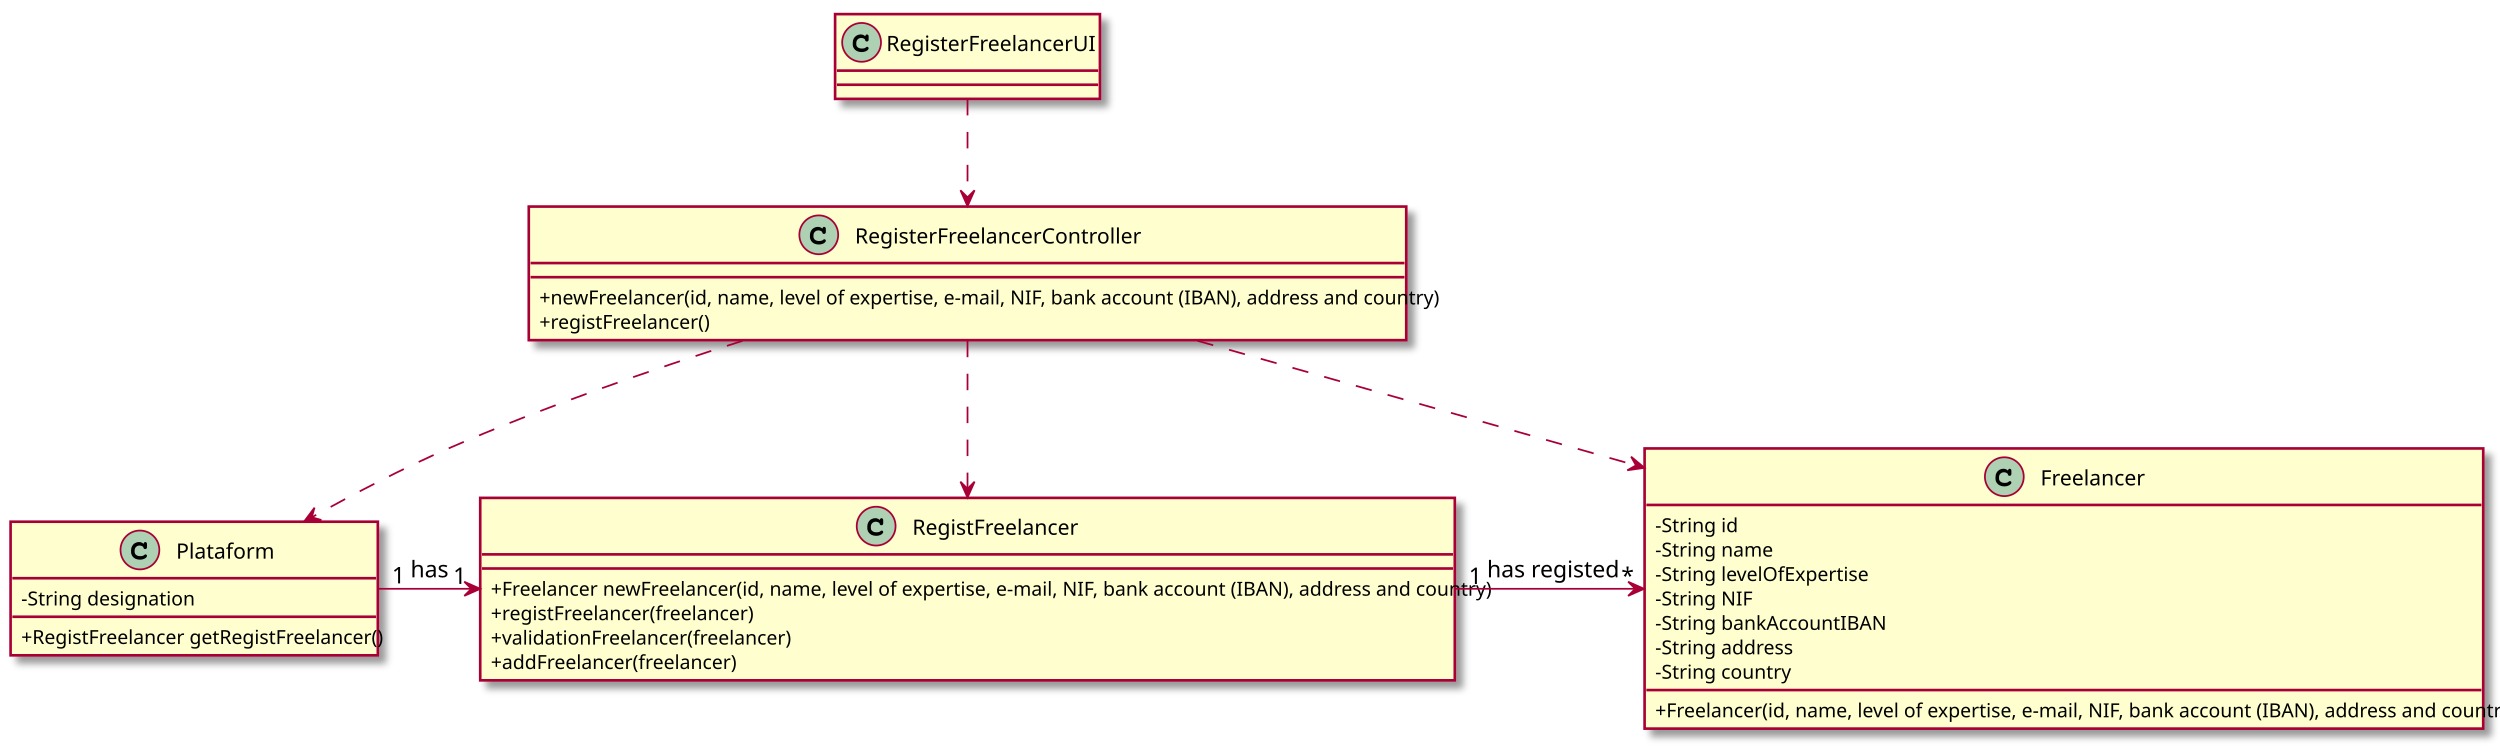
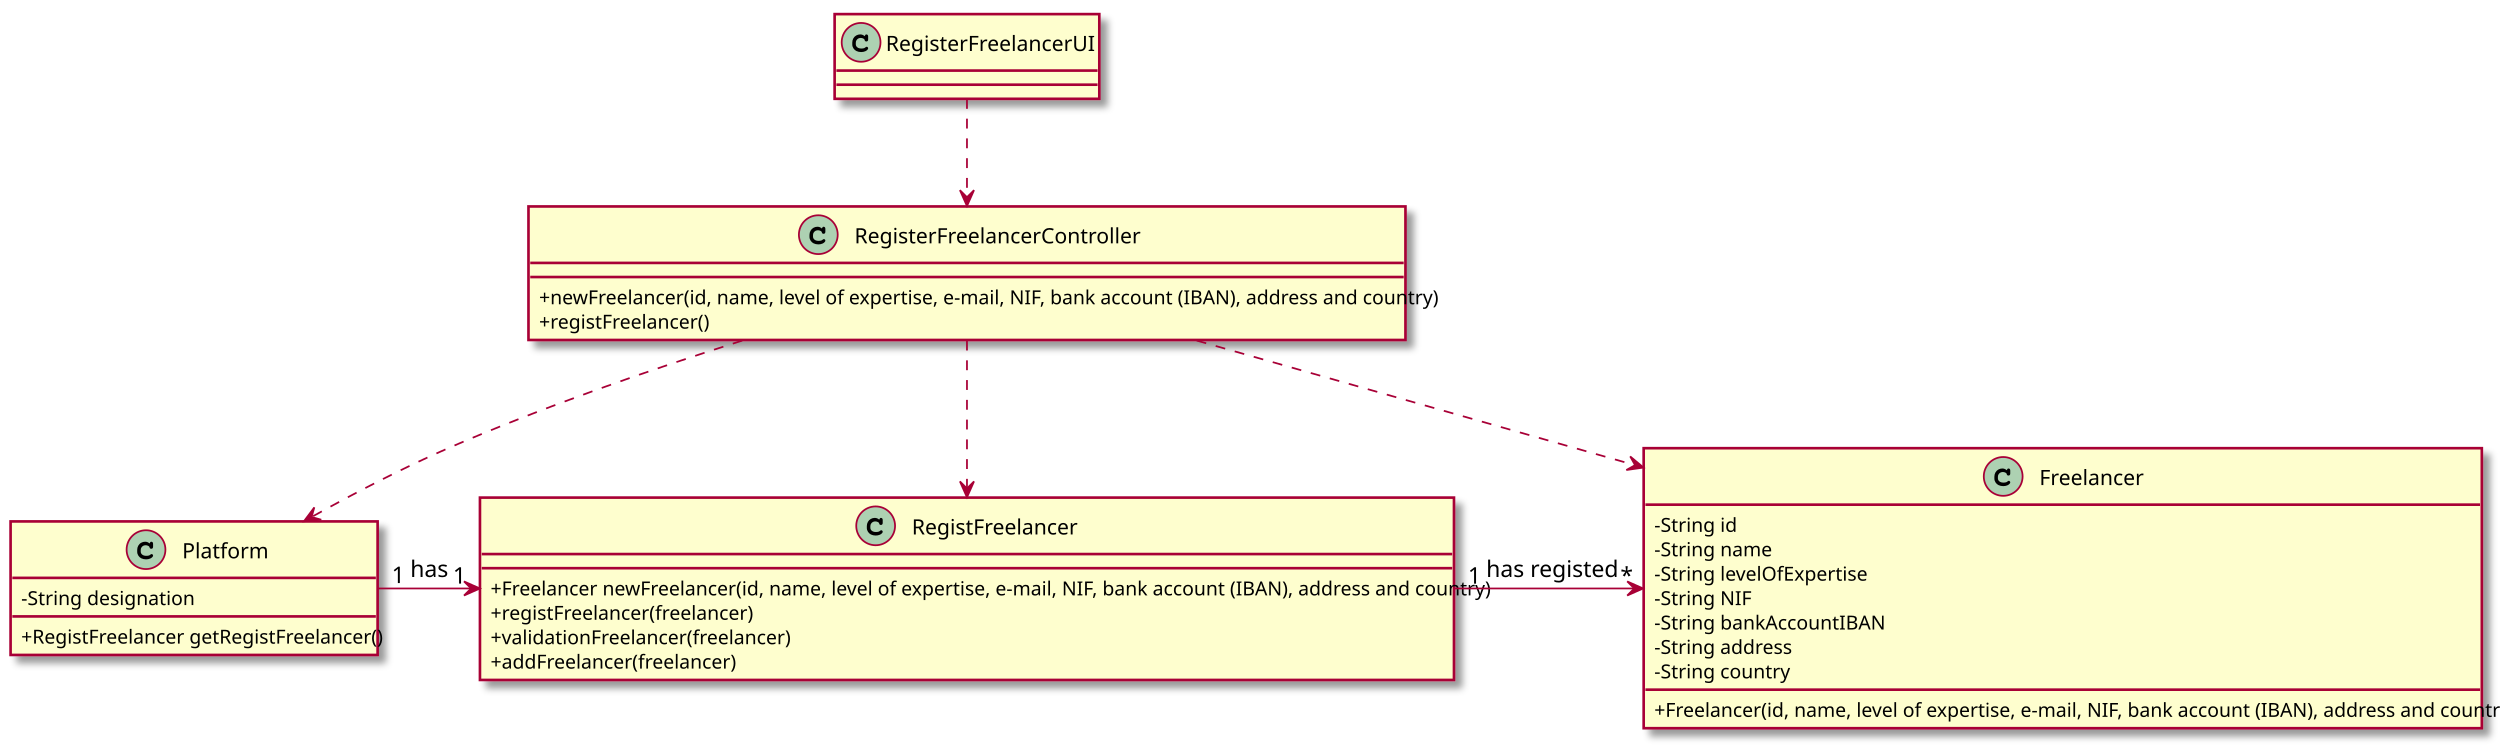
- <svg xmlns="http://www.w3.org/2000/svg" contentScriptType="application/ecmascript" contentStyleType="text/css" height="317.25px" preserveAspectRatio="none" style="width:1062px;height:317px;" version="1.1" viewBox="0 0 1062 317" width="1062.75px" zoomAndPan="magnify">
+ <svg xmlns="http://www.w3.org/2000/svg" contentScriptType="application/ecmascript" contentStyleType="text/css" height="528.75px" preserveAspectRatio="none" style="width:1771px;height:528px;" version="1.1" viewBox="0 0 1771 528" width="1771.25px" zoomAndPan="magnify">
  <defs>
-     <filter height="300%" id="f1whh1vckcf59w" width="300%" x="-1" y="-1">
-       <feGaussianBlur result="blurOut" stdDeviation="1.5" />
+     <filter height="300%" id="f1frz63fgzcg3x" width="300%" x="-1" y="-1">
+       <feGaussianBlur result="blurOut" stdDeviation="2.5" />
      <feColorMatrix in="blurOut" result="blurOut2" type="matrix" values="0 0 0 0 0 0 0 0 0 0 0 0 0 0 0 0 0 0 .4 0" />
-       <feOffset dx="3.0" dy="3.0" in="blurOut2" result="blurOut3" />
+       <feOffset dx="5.0" dy="5.0" in="blurOut2" result="blurOut3" />
      <feBlend in="SourceGraphic" in2="blurOut3" mode="normal" />
    </filter>
  </defs>
  <g>
-     <rect fill="#FEFECE" filter="url(#f1whh1vckcf59w)" height="36" id="RegisterFreelancerUI" style="stroke: #A80036; stroke-width: 1.125;" width="112.5" x="354.75" y="6" />
-     <ellipse cx="366" cy="18" fill="#ADD1B2" rx="8.25" ry="8.25" style="stroke: #A80036; stroke-width: 0.75;" />
-     <path d="M367.5,15.375 Q367.652,15 367.828,14.812 Q368.004,14.625 368.203,14.625 Q368.555,14.625 368.777,14.836 Q369,15.047 369,15.539 L369,16.711 Q369,17.203 368.789,17.414 Q368.578,17.625 368.25,17.625 Q367.957,17.625 367.769,17.496 Q367.582,17.367 367.5,17.027 Q367.465,16.793 367.336,16.664 Q367.102,16.418 366.68,16.277 Q366.258,16.125 365.836,16.125 Q365.309,16.125 364.863,16.336 Q364.43,16.547 364.09,17.016 Q363.75,17.484 363.75,18.129 L363.75,18.82 Q363.75,19.594 364.383,20.109 Q365.016,20.625 366.141,20.625 Q366.809,20.625 367.277,20.473 Q367.547,20.391 367.852,20.121 Q368.051,19.969 368.156,19.922 Q368.262,19.875 368.391,19.875 Q368.637,19.875 368.812,20.074 Q369,20.262 369,20.531 Q369,20.789 368.742,21.094 Q368.367,21.539 367.769,21.785 Q366.984,22.125 366.023,22.125 Q364.898,22.125 363.996,21.68 Q363.269,21.328 362.754,20.566 Q362.25,19.805 362.25,18.902 L362.25,18.082 Q362.25,17.145 362.695,16.324 Q363.152,15.504 363.938,15.07 Q364.734,14.625 365.625,14.625 Q366.164,14.625 366.633,14.812 Q367.102,15 367.5,15.375 Z " />
-     <text fill="#000000" font-family="sans-serif" font-size="9" lengthAdjust="spacingAndGlyphs" textLength="88.5" x="376.5" y="21.683">RegisterFreelancerUI</text>
-     <line style="stroke: #A80036; stroke-width: 1.125;" x1="355.5" x2="466.5" y1="30" y2="30" />
-     <line style="stroke: #A80036; stroke-width: 1.125;" x1="355.5" x2="466.5" y1="36" y2="36" />
-     <rect fill="#FEFECE" filter="url(#f1whh1vckcf59w)" height="56.754" id="RegisterFreelancerController" style="stroke: #A80036; stroke-width: 1.125;" width="372.75" x="224.625" y="87.75" />
-     <ellipse cx="347.812" cy="99.75" fill="#ADD1B2" rx="8.25" ry="8.25" style="stroke: #A80036; stroke-width: 0.75;" />
-     <path d="M349.312,97.125 Q349.465,96.75 349.641,96.562 Q349.816,96.375 350.016,96.375 Q350.367,96.375 350.59,96.586 Q350.812,96.797 350.812,97.289 L350.812,98.461 Q350.812,98.953 350.602,99.164 Q350.391,99.375 350.062,99.375 Q349.769,99.375 349.582,99.246 Q349.394,99.117 349.312,98.777 Q349.277,98.543 349.148,98.414 Q348.914,98.168 348.492,98.027 Q348.07,97.875 347.648,97.875 Q347.121,97.875 346.676,98.086 Q346.242,98.297 345.902,98.766 Q345.562,99.234 345.562,99.879 L345.562,100.57 Q345.562,101.344 346.195,101.859 Q346.828,102.375 347.953,102.375 Q348.621,102.375 349.09,102.223 Q349.359,102.141 349.664,101.871 Q349.863,101.719 349.969,101.672 Q350.074,101.625 350.203,101.625 Q350.449,101.625 350.625,101.824 Q350.812,102.012 350.812,102.281 Q350.812,102.539 350.555,102.844 Q350.18,103.289 349.582,103.535 Q348.797,103.875 347.836,103.875 Q346.711,103.875 345.809,103.43 Q345.082,103.078 344.566,102.316 Q344.062,101.555 344.062,100.652 L344.062,99.832 Q344.062,98.894 344.508,98.074 Q344.965,97.254 345.75,96.82 Q346.547,96.375 347.438,96.375 Q347.977,96.375 348.445,96.562 Q348.914,96.75 349.312,97.125 Z " />
-     <text fill="#000000" font-family="sans-serif" font-size="9" lengthAdjust="spacingAndGlyphs" textLength="120" x="363.188" y="103.433">RegisterFreelancerController</text>
-     <line style="stroke: #A80036; stroke-width: 1.125;" x1="225.375" x2="596.625" y1="111.75" y2="111.75" />
-     <line style="stroke: #A80036; stroke-width: 1.125;" x1="225.375" x2="596.625" y1="117.75" y2="117.75" />
-     <text fill="#000000" font-family="sans-serif" font-size="8.25" lengthAdjust="spacingAndGlyphs" textLength="363.75" x="229.125" y="129.314">+newFreelancer(id, name, level of expertise, e-mail, NIF, bank account (IBAN), address and country)</text>
-     <text fill="#000000" font-family="sans-serif" font-size="8.25" lengthAdjust="spacingAndGlyphs" textLength="69.75" x="229.125" y="139.691">+registFreelancer()</text>
-     <rect fill="#FEFECE" filter="url(#f1whh1vckcf59w)" height="56.754" id="Plataform" style="stroke: #A80036; stroke-width: 1.125;" width="156" x="4.5" y="221.625" />
-     <ellipse cx="59.438" cy="233.625" fill="#ADD1B2" rx="8.25" ry="8.25" style="stroke: #A80036; stroke-width: 0.75;" />
-     <path d="M60.938,231 Q61.09,230.625 61.266,230.438 Q61.441,230.25 61.641,230.25 Q61.992,230.25 62.215,230.461 Q62.438,230.672 62.438,231.164 L62.438,232.336 Q62.438,232.828 62.227,233.039 Q62.016,233.25 61.688,233.25 Q61.395,233.25 61.207,233.121 Q61.02,232.992 60.938,232.652 Q60.902,232.418 60.773,232.289 Q60.539,232.043 60.117,231.902 Q59.695,231.75 59.273,231.75 Q58.746,231.75 58.301,231.961 Q57.867,232.172 57.527,232.641 Q57.188,233.109 57.188,233.754 L57.188,234.445 Q57.188,235.219 57.82,235.734 Q58.453,236.25 59.578,236.25 Q60.246,236.25 60.715,236.098 Q60.984,236.016 61.289,235.746 Q61.488,235.594 61.594,235.547 Q61.699,235.5 61.828,235.5 Q62.074,235.5 62.25,235.699 Q62.438,235.887 62.438,236.156 Q62.438,236.414 62.18,236.719 Q61.805,237.164 61.207,237.41 Q60.422,237.75 59.461,237.75 Q58.336,237.75 57.434,237.305 Q56.707,236.953 56.191,236.191 Q55.688,235.43 55.688,234.527 L55.688,233.707 Q55.688,232.769 56.133,231.949 Q56.59,231.129 57.375,230.695 Q58.172,230.25 59.062,230.25 Q59.602,230.25 60.07,230.438 Q60.539,230.625 60.938,231 Z " />
-     <text fill="#000000" font-family="sans-serif" font-size="9" lengthAdjust="spacingAndGlyphs" textLength="39.75" x="74.812" y="237.308">Plataform</text>
-     <line style="stroke: #A80036; stroke-width: 1.125;" x1="5.25" x2="159.75" y1="245.625" y2="245.625" />
-     <text fill="#000000" font-family="sans-serif" font-size="8.25" lengthAdjust="spacingAndGlyphs" textLength="67.5" x="9" y="257.189">-String designation</text>
-     <line style="stroke: #A80036; stroke-width: 1.125;" x1="5.25" x2="159.75" y1="262.002" y2="262.002" />
-     <text fill="#000000" font-family="sans-serif" font-size="8.25" lengthAdjust="spacingAndGlyphs" textLength="147" x="9" y="273.566">+RegistFreelancer getRegistFreelancer()</text>
-     <rect fill="#FEFECE" filter="url(#f1whh1vckcf59w)" height="77.508" id="RegistFreelancer" style="stroke: #A80036; stroke-width: 1.125;" width="414" x="204" y="211.5" />
-     <ellipse cx="372.188" cy="223.5" fill="#ADD1B2" rx="8.25" ry="8.25" style="stroke: #A80036; stroke-width: 0.75;" />
-     <path d="M373.688,220.875 Q373.84,220.5 374.016,220.312 Q374.191,220.125 374.391,220.125 Q374.742,220.125 374.965,220.336 Q375.188,220.547 375.188,221.039 L375.188,222.211 Q375.188,222.703 374.977,222.914 Q374.766,223.125 374.438,223.125 Q374.144,223.125 373.957,222.996 Q373.769,222.867 373.688,222.527 Q373.652,222.293 373.523,222.164 Q373.289,221.918 372.867,221.777 Q372.445,221.625 372.023,221.625 Q371.496,221.625 371.051,221.836 Q370.617,222.047 370.277,222.516 Q369.938,222.984 369.938,223.629 L369.938,224.32 Q369.938,225.094 370.57,225.609 Q371.203,226.125 372.328,226.125 Q372.996,226.125 373.465,225.973 Q373.734,225.891 374.039,225.621 Q374.238,225.469 374.344,225.422 Q374.449,225.375 374.578,225.375 Q374.824,225.375 375,225.574 Q375.188,225.762 375.188,226.031 Q375.188,226.289 374.93,226.594 Q374.555,227.039 373.957,227.285 Q373.172,227.625 372.211,227.625 Q371.086,227.625 370.184,227.18 Q369.457,226.828 368.941,226.066 Q368.438,225.305 368.438,224.402 L368.438,223.582 Q368.438,222.644 368.883,221.824 Q369.34,221.004 370.125,220.57 Q370.922,220.125 371.812,220.125 Q372.352,220.125 372.82,220.312 Q373.289,220.5 373.688,220.875 Z " />
-     <text fill="#000000" font-family="sans-serif" font-size="9" lengthAdjust="spacingAndGlyphs" textLength="71.25" x="387.562" y="227.183">RegistFreelancer</text>
-     <line style="stroke: #A80036; stroke-width: 1.125;" x1="204.75" x2="617.25" y1="235.5" y2="235.5" />
-     <line style="stroke: #A80036; stroke-width: 1.125;" x1="204.75" x2="617.25" y1="241.5" y2="241.5" />
-     <text fill="#000000" font-family="sans-serif" font-size="8.25" lengthAdjust="spacingAndGlyphs" textLength="405" x="208.5" y="253.064">+Freelancer newFreelancer(id, name, level of expertise, e-mail, NIF, bank account (IBAN), address and country)</text>
-     <text fill="#000000" font-family="sans-serif" font-size="8.25" lengthAdjust="spacingAndGlyphs" textLength="107.25" x="208.5" y="263.441">+registFreelancer(freelancer)</text>
-     <text fill="#000000" font-family="sans-serif" font-size="8.25" lengthAdjust="spacingAndGlyphs" textLength="120.75" x="208.5" y="273.818">+validationFreelancer(freelancer)</text>
-     <text fill="#000000" font-family="sans-serif" font-size="8.25" lengthAdjust="spacingAndGlyphs" textLength="100.5" x="208.5" y="284.195">+addFreelancer(freelancer)</text>
-     <rect fill="#FEFECE" filter="url(#f1whh1vckcf59w)" height="119.016" id="Freelancer" style="stroke: #A80036; stroke-width: 1.125;" width="356.25" x="698.625" y="190.5" />
-     <ellipse cx="851.438" cy="202.5" fill="#ADD1B2" rx="8.25" ry="8.25" style="stroke: #A80036; stroke-width: 0.75;" />
-     <path d="M852.938,199.875 Q853.09,199.5 853.266,199.312 Q853.441,199.125 853.641,199.125 Q853.992,199.125 854.215,199.336 Q854.438,199.547 854.438,200.039 L854.438,201.211 Q854.438,201.703 854.227,201.914 Q854.016,202.125 853.688,202.125 Q853.394,202.125 853.207,201.996 Q853.019,201.867 852.938,201.527 Q852.902,201.293 852.773,201.164 Q852.539,200.918 852.117,200.777 Q851.695,200.625 851.273,200.625 Q850.746,200.625 850.301,200.836 Q849.867,201.047 849.527,201.516 Q849.188,201.984 849.188,202.629 L849.188,203.32 Q849.188,204.094 849.82,204.609 Q850.453,205.125 851.578,205.125 Q852.246,205.125 852.715,204.973 Q852.984,204.891 853.289,204.621 Q853.488,204.469 853.594,204.422 Q853.699,204.375 853.828,204.375 Q854.074,204.375 854.25,204.574 Q854.438,204.762 854.438,205.031 Q854.438,205.289 854.18,205.594 Q853.805,206.039 853.207,206.285 Q852.422,206.625 851.461,206.625 Q850.336,206.625 849.434,206.18 Q848.707,205.828 848.191,205.066 Q847.688,204.305 847.688,203.402 L847.688,202.582 Q847.688,201.644 848.133,200.824 Q848.59,200.004 849.375,199.57 Q850.172,199.125 851.062,199.125 Q851.602,199.125 852.07,199.312 Q852.539,199.5 852.938,199.875 Z " />
-     <text fill="#000000" font-family="sans-serif" font-size="9" lengthAdjust="spacingAndGlyphs" textLength="44.25" x="866.812" y="206.183">Freelancer</text>
-     <line style="stroke: #A80036; stroke-width: 1.125;" x1="699.375" x2="1054.125" y1="214.5" y2="214.5" />
-     <text fill="#000000" font-family="sans-serif" font-size="8.25" lengthAdjust="spacingAndGlyphs" textLength="32.25" x="703.125" y="226.064">-String id</text>
-     <text fill="#000000" font-family="sans-serif" font-size="8.25" lengthAdjust="spacingAndGlyphs" textLength="45.75" x="703.125" y="236.441">-String name</text>
-     <text fill="#000000" font-family="sans-serif" font-size="8.25" lengthAdjust="spacingAndGlyphs" textLength="85.5" x="703.125" y="246.818">-String levelOfExpertise</text>
-     <text fill="#000000" font-family="sans-serif" font-size="8.25" lengthAdjust="spacingAndGlyphs" textLength="37.5" x="703.125" y="257.195">-String NIF</text>
-     <text fill="#000000" font-family="sans-serif" font-size="8.25" lengthAdjust="spacingAndGlyphs" textLength="92.25" x="703.125" y="267.572">-String bankAccountIBAN</text>
-     <text fill="#000000" font-family="sans-serif" font-size="8.25" lengthAdjust="spacingAndGlyphs" textLength="56.25" x="703.125" y="277.949">-String address</text>
-     <text fill="#000000" font-family="sans-serif" font-size="8.25" lengthAdjust="spacingAndGlyphs" textLength="54" x="703.125" y="288.326">-String country</text>
-     <line style="stroke: #A80036; stroke-width: 1.125;" x1="699.375" x2="1054.125" y1="293.139" y2="293.139" />
-     <text fill="#000000" font-family="sans-serif" font-size="8.25" lengthAdjust="spacingAndGlyphs" textLength="347.25" x="703.125" y="304.703">+Freelancer(id, name, level of expertise, e-mail, NIF, bank account (IBAN), address and country)</text>
-     <path d="M411,42.033 C411,53.785 411,69.681 411,83.681 " fill="none" id="RegisterFreelancerUI-&gt;RegisterFreelancerController" style="stroke: #A80036; stroke-width: 0.75; stroke-dasharray: 7.0,7.0;" />
-     <polygon fill="#A80036" points="411,87.575,414,80.825,411,83.825,408,80.825,411,87.575" style="stroke: #A80036; stroke-width: 0.75;" />
-     <path d="M411,144.75 C411,162.95 411,187.083 411,207.585 " fill="none" id="RegisterFreelancerController-&gt;RegistFreelancer" style="stroke: #A80036; stroke-width: 0.75; stroke-dasharray: 7.0,7.0;" />
-     <polygon fill="#A80036" points="411,211.369,414,204.619,411,207.619,408,204.619,411,211.369" style="stroke: #A80036; stroke-width: 0.75;" />
-     <path d="M508.637,144.75 C562.578,160.082 631.334,179.623 694.787,197.658 " fill="none" id="RegisterFreelancerController-&gt;Freelancer" style="stroke: #A80036; stroke-width: 0.75; stroke-dasharray: 7.0,7.0;" />
-     <polygon fill="#A80036" points="698.573,198.733,692.901,194.002,694.966,197.708,691.26,199.774,698.573,198.733" style="stroke: #A80036; stroke-width: 0.75;" />
-     <path d="M315.461,144.772 C276.16,157.24 230.553,173.071 190.5,190.5 C171.052,198.962 150.439,209.72 132.491,219.719 " fill="none" id="RegisterFreelancerController-&gt;Plataform" style="stroke: #A80036; stroke-width: 0.75; stroke-dasharray: 7.0,7.0;" />
-     <polygon fill="#A80036" points="129.172,221.576,136.527,220.898,132.444,219.745,133.597,215.662,129.172,221.576" style="stroke: #A80036; stroke-width: 0.75;" />
-     <path d="M160.559,250.125 C172.96,250.125 186.275,250.125 200.071,250.125 " fill="none" id="Plataform-&gt;RegistFreelancer" style="stroke: #A80036; stroke-width: 0.75;" />
-     <polygon fill="#A80036" points="203.974,250.125,197.224,247.125,200.224,250.125,197.224,253.125,203.974,250.125" style="stroke: #A80036; stroke-width: 0.75;" />
-     <text fill="#000000" font-family="sans-serif" font-size="9.75" lengthAdjust="spacingAndGlyphs" textLength="15.75" x="174.375" y="245.246">has</text>
-     <text fill="#000000" font-family="sans-serif" font-size="9.75" lengthAdjust="spacingAndGlyphs" textLength="5.25" x="166.484" y="247.824">1</text>
-     <text fill="#000000" font-family="sans-serif" font-size="9.75" lengthAdjust="spacingAndGlyphs" textLength="5.25" x="192.5" y="248.068">1</text>
-     <path d="M618.336,250.125 C643.684,250.125 669.441,250.125 694.385,250.125 " fill="none" id="RegistFreelancer-&gt;Freelancer" style="stroke: #A80036; stroke-width: 0.75;" />
-     <polygon fill="#A80036" points="698.381,250.125,691.631,247.125,694.631,250.125,691.631,253.125,698.381,250.125" style="stroke: #A80036; stroke-width: 0.75;" />
-     <text fill="#000000" font-family="sans-serif" font-size="9.75" lengthAdjust="spacingAndGlyphs" textLength="53.25" x="631.688" y="245.246">has registed</text>
-     <text fill="#000000" font-family="sans-serif" font-size="9.75" lengthAdjust="spacingAndGlyphs" textLength="5.25" x="623.913" y="248.087">1</text>
-     <text fill="#000000" font-family="sans-serif" font-size="9.75" lengthAdjust="spacingAndGlyphs" textLength="3.75" x="688.717" y="248.058">*</text>
+     <rect fill="#FEFECE" filter="url(#f1frz63fgzcg3x)" height="60" id="RegisterFreelancerUI" style="stroke: #A80036; stroke-width: 1.875;" width="187.5" x="591.25" y="10" />
+     <ellipse cx="610" cy="30" fill="#ADD1B2" rx="13.75" ry="13.75" style="stroke: #A80036; stroke-width: 1.25;" />
+     <path d="M612.5,25.625 Q612.754,25 613.047,24.688 Q613.34,24.375 613.672,24.375 Q614.258,24.375 614.629,24.727 Q615,25.078 615,25.898 L615,27.852 Q615,28.672 614.648,29.023 Q614.297,29.375 613.75,29.375 Q613.262,29.375 612.949,29.16 Q612.637,28.945 612.5,28.379 Q612.441,27.988 612.227,27.773 Q611.836,27.363 611.133,27.129 Q610.43,26.875 609.727,26.875 Q608.848,26.875 608.106,27.227 Q607.383,27.578 606.816,28.359 Q606.25,29.141 606.25,30.215 L606.25,31.367 Q606.25,32.656 607.305,33.516 Q608.359,34.375 610.234,34.375 Q611.348,34.375 612.129,34.121 Q612.578,33.984 613.086,33.535 Q613.418,33.281 613.594,33.203 Q613.769,33.125 613.984,33.125 Q614.394,33.125 614.688,33.457 Q615,33.77 615,34.219 Q615,34.648 614.57,35.156 Q613.945,35.898 612.949,36.309 Q611.641,36.875 610.039,36.875 Q608.164,36.875 606.66,36.133 Q605.449,35.547 604.59,34.277 Q603.75,33.008 603.75,31.504 L603.75,30.137 Q603.75,28.574 604.492,27.207 Q605.254,25.84 606.562,25.117 Q607.891,24.375 609.375,24.375 Q610.273,24.375 611.055,24.688 Q611.836,25 612.5,25.625 Z " />
+     <text fill="#000000" font-family="sans-serif" font-size="15" lengthAdjust="spacingAndGlyphs" textLength="147.5" x="627.5" y="36.138">RegisterFreelancerUI</text>
+     <line style="stroke: #A80036; stroke-width: 1.875;" x1="592.5" x2="777.5" y1="50" y2="50" />
+     <line style="stroke: #A80036; stroke-width: 1.875;" x1="592.5" x2="777.5" y1="60" y2="60" />
+     <rect fill="#FEFECE" filter="url(#f1frz63fgzcg3x)" height="94.59" id="RegisterFreelancerController" style="stroke: #A80036; stroke-width: 1.875;" width="621.25" x="374.375" y="146.25" />
+     <ellipse cx="579.688" cy="166.25" fill="#ADD1B2" rx="13.75" ry="13.75" style="stroke: #A80036; stroke-width: 1.25;" />
+     <path d="M582.188,161.875 Q582.441,161.25 582.734,160.938 Q583.027,160.625 583.359,160.625 Q583.945,160.625 584.316,160.977 Q584.688,161.328 584.688,162.148 L584.688,164.102 Q584.688,164.922 584.336,165.273 Q583.984,165.625 583.438,165.625 Q582.949,165.625 582.637,165.41 Q582.324,165.195 582.188,164.629 Q582.129,164.238 581.914,164.023 Q581.523,163.613 580.82,163.379 Q580.117,163.125 579.414,163.125 Q578.535,163.125 577.793,163.477 Q577.07,163.828 576.504,164.609 Q575.938,165.391 575.938,166.465 L575.938,167.617 Q575.938,168.906 576.992,169.766 Q578.047,170.625 579.922,170.625 Q581.035,170.625 581.816,170.371 Q582.266,170.234 582.773,169.785 Q583.106,169.531 583.281,169.453 Q583.457,169.375 583.672,169.375 Q584.082,169.375 584.375,169.707 Q584.688,170.019 584.688,170.469 Q584.688,170.898 584.258,171.406 Q583.633,172.148 582.637,172.559 Q581.328,173.125 579.727,173.125 Q577.852,173.125 576.348,172.383 Q575.137,171.797 574.277,170.527 Q573.438,169.258 573.438,167.754 L573.438,166.387 Q573.438,164.824 574.18,163.457 Q574.941,162.09 576.25,161.367 Q577.578,160.625 579.062,160.625 Q579.961,160.625 580.742,160.938 Q581.523,161.25 582.188,161.875 Z " />
+     <text fill="#000000" font-family="sans-serif" font-size="15" lengthAdjust="spacingAndGlyphs" textLength="200" x="605.312" y="172.388">RegisterFreelancerController</text>
+     <line style="stroke: #A80036; stroke-width: 1.875;" x1="375.625" x2="994.375" y1="186.25" y2="186.25" />
+     <line style="stroke: #A80036; stroke-width: 1.875;" x1="375.625" x2="994.375" y1="196.25" y2="196.25" />
+     <text fill="#000000" font-family="sans-serif" font-size="13.75" lengthAdjust="spacingAndGlyphs" textLength="606.25" x="381.875" y="215.524">+newFreelancer(id, name, level of expertise, e-mail, NIF, bank account (IBAN), address and country)</text>
+     <text fill="#000000" font-family="sans-serif" font-size="13.75" lengthAdjust="spacingAndGlyphs" textLength="116.25" x="381.875" y="232.819">+registFreelancer()</text>
+     <rect fill="#FEFECE" filter="url(#f1frz63fgzcg3x)" height="94.59" id="Platform" style="stroke: #A80036; stroke-width: 1.875;" width="260" x="7.5" y="369.375" />
+     <ellipse cx="103.438" cy="389.375" fill="#ADD1B2" rx="13.75" ry="13.75" style="stroke: #A80036; stroke-width: 1.25;" />
+     <path d="M105.938,385 Q106.191,384.375 106.484,384.062 Q106.777,383.75 107.109,383.75 Q107.695,383.75 108.066,384.102 Q108.438,384.453 108.438,385.273 L108.438,387.227 Q108.438,388.047 108.086,388.398 Q107.734,388.75 107.188,388.75 Q106.699,388.75 106.387,388.535 Q106.074,388.32 105.938,387.754 Q105.879,387.363 105.664,387.148 Q105.273,386.738 104.57,386.504 Q103.867,386.25 103.164,386.25 Q102.285,386.25 101.543,386.602 Q100.82,386.953 100.254,387.734 Q99.688,388.516 99.688,389.59 L99.688,390.742 Q99.688,392.031 100.742,392.891 Q101.797,393.75 103.672,393.75 Q104.785,393.75 105.566,393.496 Q106.016,393.359 106.523,392.91 Q106.856,392.656 107.031,392.578 Q107.207,392.5 107.422,392.5 Q107.832,392.5 108.125,392.832 Q108.438,393.144 108.438,393.594 Q108.438,394.023 108.008,394.531 Q107.383,395.273 106.387,395.684 Q105.078,396.25 103.477,396.25 Q101.602,396.25 100.098,395.508 Q98.887,394.922 98.027,393.652 Q97.188,392.383 97.188,390.879 L97.188,389.512 Q97.188,387.949 97.93,386.582 Q98.691,385.215 100,384.492 Q101.328,383.75 102.812,383.75 Q103.711,383.75 104.492,384.062 Q105.273,384.375 105.938,385 Z " />
+     <text fill="#000000" font-family="sans-serif" font-size="15" lengthAdjust="spacingAndGlyphs" textLength="57.5" x="129.062" y="395.513">Platform</text>
+     <line style="stroke: #A80036; stroke-width: 1.875;" x1="8.75" x2="266.25" y1="409.375" y2="409.375" />
+     <text fill="#000000" font-family="sans-serif" font-size="13.75" lengthAdjust="spacingAndGlyphs" textLength="112.5" x="15" y="428.649">-String designation</text>
+     <line style="stroke: #A80036; stroke-width: 1.875;" x1="8.75" x2="266.25" y1="436.67" y2="436.67" />
+     <text fill="#000000" font-family="sans-serif" font-size="13.75" lengthAdjust="spacingAndGlyphs" textLength="245" x="15" y="455.944">+RegistFreelancer getRegistFreelancer()</text>
+     <rect fill="#FEFECE" filter="url(#f1frz63fgzcg3x)" height="129.18" id="RegistFreelancer" style="stroke: #A80036; stroke-width: 1.875;" width="690" x="340" y="352.5" />
+     <ellipse cx="620.312" cy="372.5" fill="#ADD1B2" rx="13.75" ry="13.75" style="stroke: #A80036; stroke-width: 1.25;" />
+     <path d="M622.812,368.125 Q623.066,367.5 623.359,367.188 Q623.652,366.875 623.984,366.875 Q624.57,366.875 624.941,367.227 Q625.312,367.578 625.312,368.398 L625.312,370.352 Q625.312,371.172 624.961,371.523 Q624.609,371.875 624.062,371.875 Q623.574,371.875 623.262,371.66 Q622.949,371.445 622.812,370.879 Q622.754,370.488 622.539,370.273 Q622.148,369.863 621.445,369.629 Q620.742,369.375 620.039,369.375 Q619.16,369.375 618.418,369.727 Q617.695,370.078 617.129,370.859 Q616.562,371.641 616.562,372.715 L616.562,373.867 Q616.562,375.156 617.617,376.016 Q618.672,376.875 620.547,376.875 Q621.66,376.875 622.441,376.621 Q622.891,376.484 623.398,376.035 Q623.731,375.781 623.906,375.703 Q624.082,375.625 624.297,375.625 Q624.707,375.625 625,375.957 Q625.312,376.269 625.312,376.719 Q625.312,377.148 624.883,377.656 Q624.258,378.398 623.262,378.809 Q621.953,379.375 620.352,379.375 Q618.477,379.375 616.973,378.633 Q615.762,378.047 614.902,376.777 Q614.062,375.508 614.062,374.004 L614.062,372.637 Q614.062,371.074 614.805,369.707 Q615.566,368.34 616.875,367.617 Q618.203,366.875 619.688,366.875 Q620.586,366.875 621.367,367.188 Q622.148,367.5 622.812,368.125 Z " />
+     <text fill="#000000" font-family="sans-serif" font-size="15" lengthAdjust="spacingAndGlyphs" textLength="118.75" x="645.938" y="378.638">RegistFreelancer</text>
+     <line style="stroke: #A80036; stroke-width: 1.875;" x1="341.25" x2="1028.75" y1="392.5" y2="392.5" />
+     <line style="stroke: #A80036; stroke-width: 1.875;" x1="341.25" x2="1028.75" y1="402.5" y2="402.5" />
+     <text fill="#000000" font-family="sans-serif" font-size="13.75" lengthAdjust="spacingAndGlyphs" textLength="675" x="347.5" y="421.774">+Freelancer newFreelancer(id, name, level of expertise, e-mail, NIF, bank account (IBAN), address and country)</text>
+     <text fill="#000000" font-family="sans-serif" font-size="13.75" lengthAdjust="spacingAndGlyphs" textLength="178.75" x="347.5" y="439.069">+registFreelancer(freelancer)</text>
+     <text fill="#000000" font-family="sans-serif" font-size="13.75" lengthAdjust="spacingAndGlyphs" textLength="201.25" x="347.5" y="456.363">+validationFreelancer(freelancer)</text>
+     <text fill="#000000" font-family="sans-serif" font-size="13.75" lengthAdjust="spacingAndGlyphs" textLength="167.5" x="347.5" y="473.658">+addFreelancer(freelancer)</text>
+     <rect fill="#FEFECE" filter="url(#f1frz63fgzcg3x)" height="198.359" id="Freelancer" style="stroke: #A80036; stroke-width: 1.875;" width="593.75" x="1164.375" y="317.5" />
+     <ellipse cx="1419.062" cy="337.5" fill="#ADD1B2" rx="13.75" ry="13.75" style="stroke: #A80036; stroke-width: 1.25;" />
+     <path d="M1421.562,333.125 Q1421.816,332.5 1422.109,332.188 Q1422.402,331.875 1422.734,331.875 Q1423.32,331.875 1423.691,332.227 Q1424.062,332.578 1424.062,333.398 L1424.062,335.352 Q1424.062,336.172 1423.711,336.523 Q1423.359,336.875 1422.812,336.875 Q1422.324,336.875 1422.012,336.66 Q1421.699,336.445 1421.562,335.879 Q1421.504,335.488 1421.289,335.273 Q1420.898,334.863 1420.195,334.629 Q1419.492,334.375 1418.789,334.375 Q1417.91,334.375 1417.168,334.727 Q1416.445,335.078 1415.879,335.859 Q1415.312,336.641 1415.312,337.715 L1415.312,338.867 Q1415.312,340.156 1416.367,341.016 Q1417.422,341.875 1419.297,341.875 Q1420.41,341.875 1421.191,341.621 Q1421.641,341.484 1422.148,341.035 Q1422.48,340.781 1422.656,340.703 Q1422.832,340.625 1423.047,340.625 Q1423.457,340.625 1423.75,340.957 Q1424.062,341.269 1424.062,341.719 Q1424.062,342.148 1423.633,342.656 Q1423.008,343.398 1422.012,343.809 Q1420.703,344.375 1419.102,344.375 Q1417.227,344.375 1415.723,343.633 Q1414.512,343.047 1413.652,341.777 Q1412.812,340.508 1412.812,339.004 L1412.812,337.637 Q1412.812,336.074 1413.555,334.707 Q1414.316,333.34 1415.625,332.617 Q1416.953,331.875 1418.438,331.875 Q1419.336,331.875 1420.117,332.188 Q1420.898,332.5 1421.562,333.125 Z " />
+     <text fill="#000000" font-family="sans-serif" font-size="15" lengthAdjust="spacingAndGlyphs" textLength="73.75" x="1444.688" y="343.638">Freelancer</text>
+     <line style="stroke: #A80036; stroke-width: 1.875;" x1="1165.625" x2="1756.875" y1="357.5" y2="357.5" />
+     <text fill="#000000" font-family="sans-serif" font-size="13.75" lengthAdjust="spacingAndGlyphs" textLength="53.75" x="1171.875" y="376.774">-String id</text>
+     <text fill="#000000" font-family="sans-serif" font-size="13.75" lengthAdjust="spacingAndGlyphs" textLength="76.25" x="1171.875" y="394.069">-String name</text>
+     <text fill="#000000" font-family="sans-serif" font-size="13.75" lengthAdjust="spacingAndGlyphs" textLength="142.5" x="1171.875" y="411.363">-String levelOfExpertise</text>
+     <text fill="#000000" font-family="sans-serif" font-size="13.75" lengthAdjust="spacingAndGlyphs" textLength="62.5" x="1171.875" y="428.658">-String NIF</text>
+     <text fill="#000000" font-family="sans-serif" font-size="13.75" lengthAdjust="spacingAndGlyphs" textLength="153.75" x="1171.875" y="445.953">-String bankAccountIBAN</text>
+     <text fill="#000000" font-family="sans-serif" font-size="13.75" lengthAdjust="spacingAndGlyphs" textLength="93.75" x="1171.875" y="463.248">-String address</text>
+     <text fill="#000000" font-family="sans-serif" font-size="13.75" lengthAdjust="spacingAndGlyphs" textLength="90" x="1171.875" y="480.543">-String country</text>
+     <line style="stroke: #A80036; stroke-width: 1.875;" x1="1165.625" x2="1756.875" y1="488.565" y2="488.565" />
+     <text fill="#000000" font-family="sans-serif" font-size="13.75" lengthAdjust="spacingAndGlyphs" textLength="578.75" x="1171.875" y="507.838">+Freelancer(id, name, level of expertise, e-mail, NIF, bank account (IBAN), address and country)</text>
+     <path d="M685,70.055 C685,89.641 685,116.135 685,139.469 " fill="none" id="RegisterFreelancerUI-&gt;RegisterFreelancerController" style="stroke: #A80036; stroke-width: 1.25; stroke-dasharray: 7.0,7.0;" />
+     <polygon fill="#A80036" points="685,145.959,690,134.709,685,139.709,680,134.709,685,145.959" style="stroke: #A80036; stroke-width: 1.25;" />
+     <path d="M685,241.25 C685,271.582 685,311.805 685,345.975 " fill="none" id="RegisterFreelancerController-&gt;RegistFreelancer" style="stroke: #A80036; stroke-width: 1.25; stroke-dasharray: 7.0,7.0;" />
+     <polygon fill="#A80036" points="685,352.281,690,341.031,685,346.031,680,341.031,685,352.281" style="stroke: #A80036; stroke-width: 1.25;" />
+     <path d="M847.727,241.25 C937.63,266.803 1052.224,299.371 1157.979,329.43 " fill="none" id="RegisterFreelancerController-&gt;Freelancer" style="stroke: #A80036; stroke-width: 1.25; stroke-dasharray: 7.0,7.0;" />
+     <polygon fill="#A80036" points="1164.289,331.223,1154.834,323.337,1158.277,329.514,1152.1,332.956,1164.289,331.223" style="stroke: #A80036; stroke-width: 1.25;" />
+     <path d="M525.769,241.286 C460.266,262.066 384.255,288.452 317.5,317.5 C285.086,331.604 250.731,349.534 220.819,366.197 " fill="none" id="RegisterFreelancerController-&gt;Platform" style="stroke: #A80036; stroke-width: 1.25; stroke-dasharray: 7.0,7.0;" />
+     <polygon fill="#A80036" points="215.286,369.294,227.545,368.163,220.74,366.242,222.662,359.437,215.286,369.294" style="stroke: #A80036; stroke-width: 1.25;" />
+     <path d="M267.598,416.875 C288.266,416.875 310.459,416.875 333.451,416.875 " fill="none" id="Platform-&gt;RegistFreelancer" style="stroke: #A80036; stroke-width: 1.25;" />
+     <polygon fill="#A80036" points="339.956,416.875,328.706,411.875,333.706,416.875,328.706,421.875,339.956,416.875" style="stroke: #A80036; stroke-width: 1.25;" />
+     <text fill="#000000" font-family="sans-serif" font-size="16.25" lengthAdjust="spacingAndGlyphs" textLength="26.25" x="290.625" y="408.744">has</text>
+     <text fill="#000000" font-family="sans-serif" font-size="16.25" lengthAdjust="spacingAndGlyphs" textLength="8.75" x="277.473" y="413.041">1</text>
+     <text fill="#000000" font-family="sans-serif" font-size="16.25" lengthAdjust="spacingAndGlyphs" textLength="8.75" x="320.833" y="413.447">1</text>
+     <path d="M1030.56,416.875 C1072.807,416.875 1115.735,416.875 1157.309,416.875 " fill="none" id="RegistFreelancer-&gt;Freelancer" style="stroke: #A80036; stroke-width: 1.25;" />
+     <polygon fill="#A80036" points="1163.969,416.875,1152.719,411.875,1157.719,416.875,1152.719,421.875,1163.969,416.875" style="stroke: #A80036; stroke-width: 1.25;" />
+     <text fill="#000000" font-family="sans-serif" font-size="16.25" lengthAdjust="spacingAndGlyphs" textLength="88.75" x="1052.812" y="408.744">has registed</text>
+     <text fill="#000000" font-family="sans-serif" font-size="16.25" lengthAdjust="spacingAndGlyphs" textLength="8.75" x="1039.855" y="413.478">1</text>
+     <text fill="#000000" font-family="sans-serif" font-size="16.25" lengthAdjust="spacingAndGlyphs" textLength="6.25" x="1147.862" y="413.429">*</text>
  </g>
</svg>
